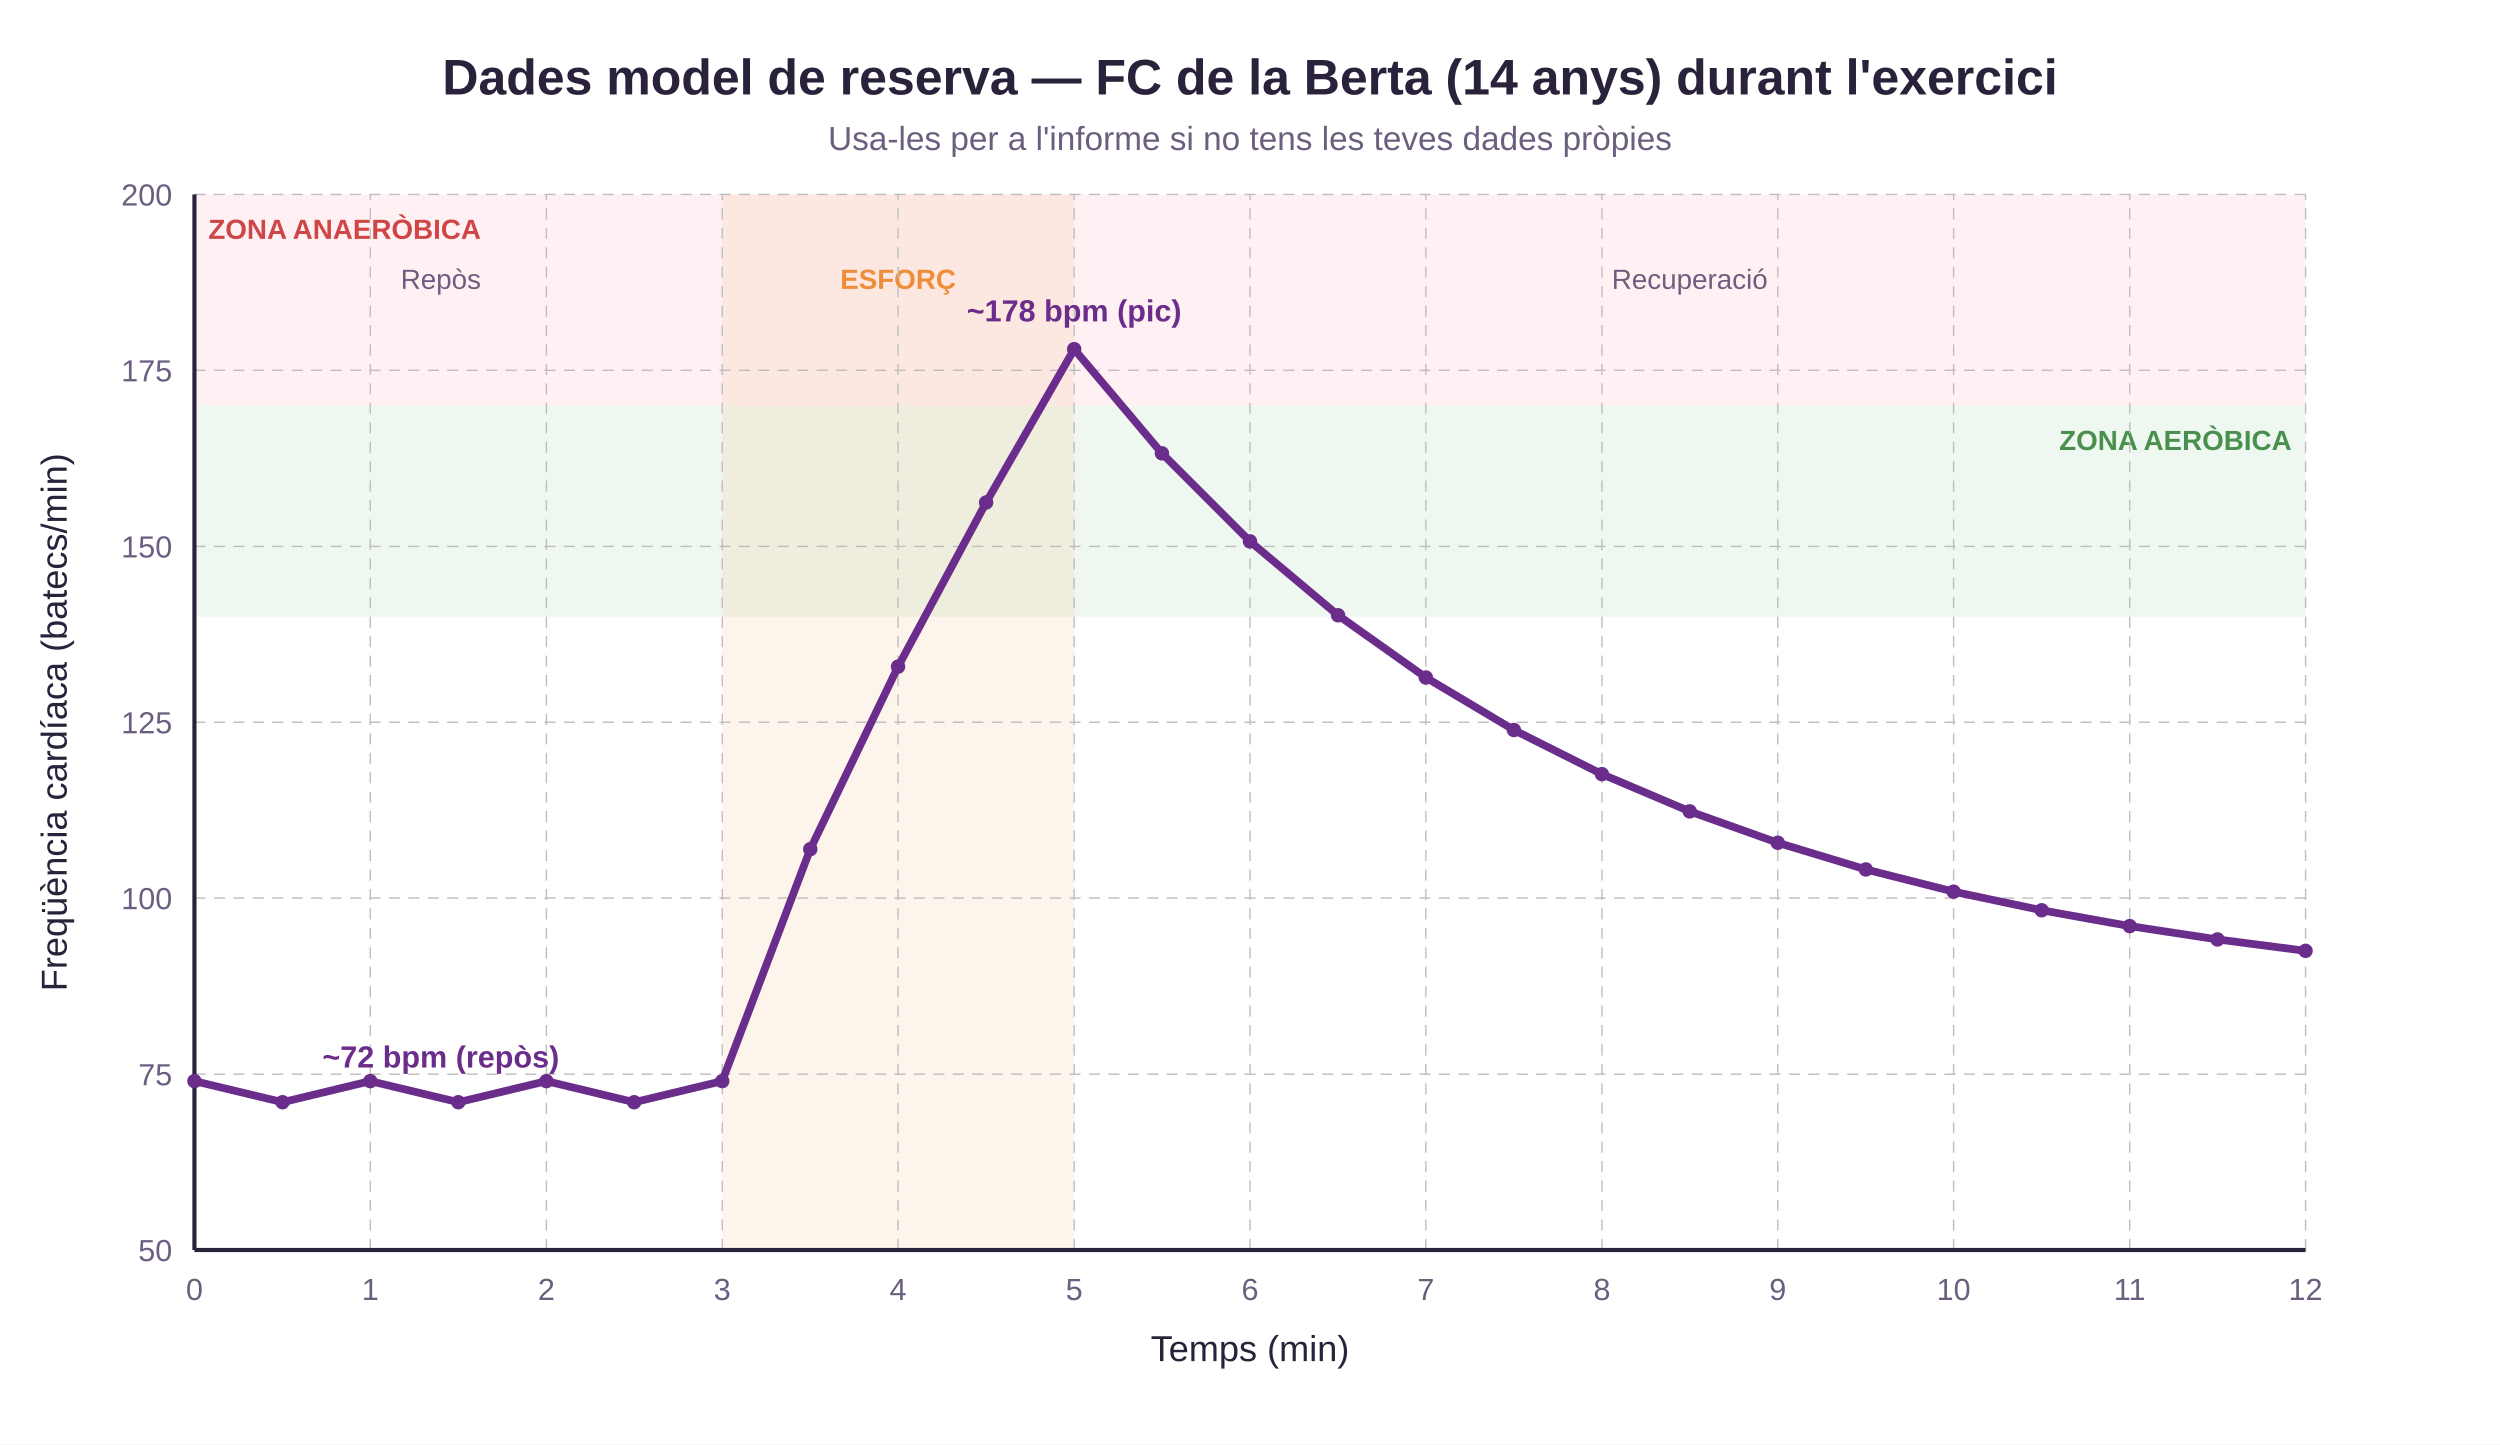
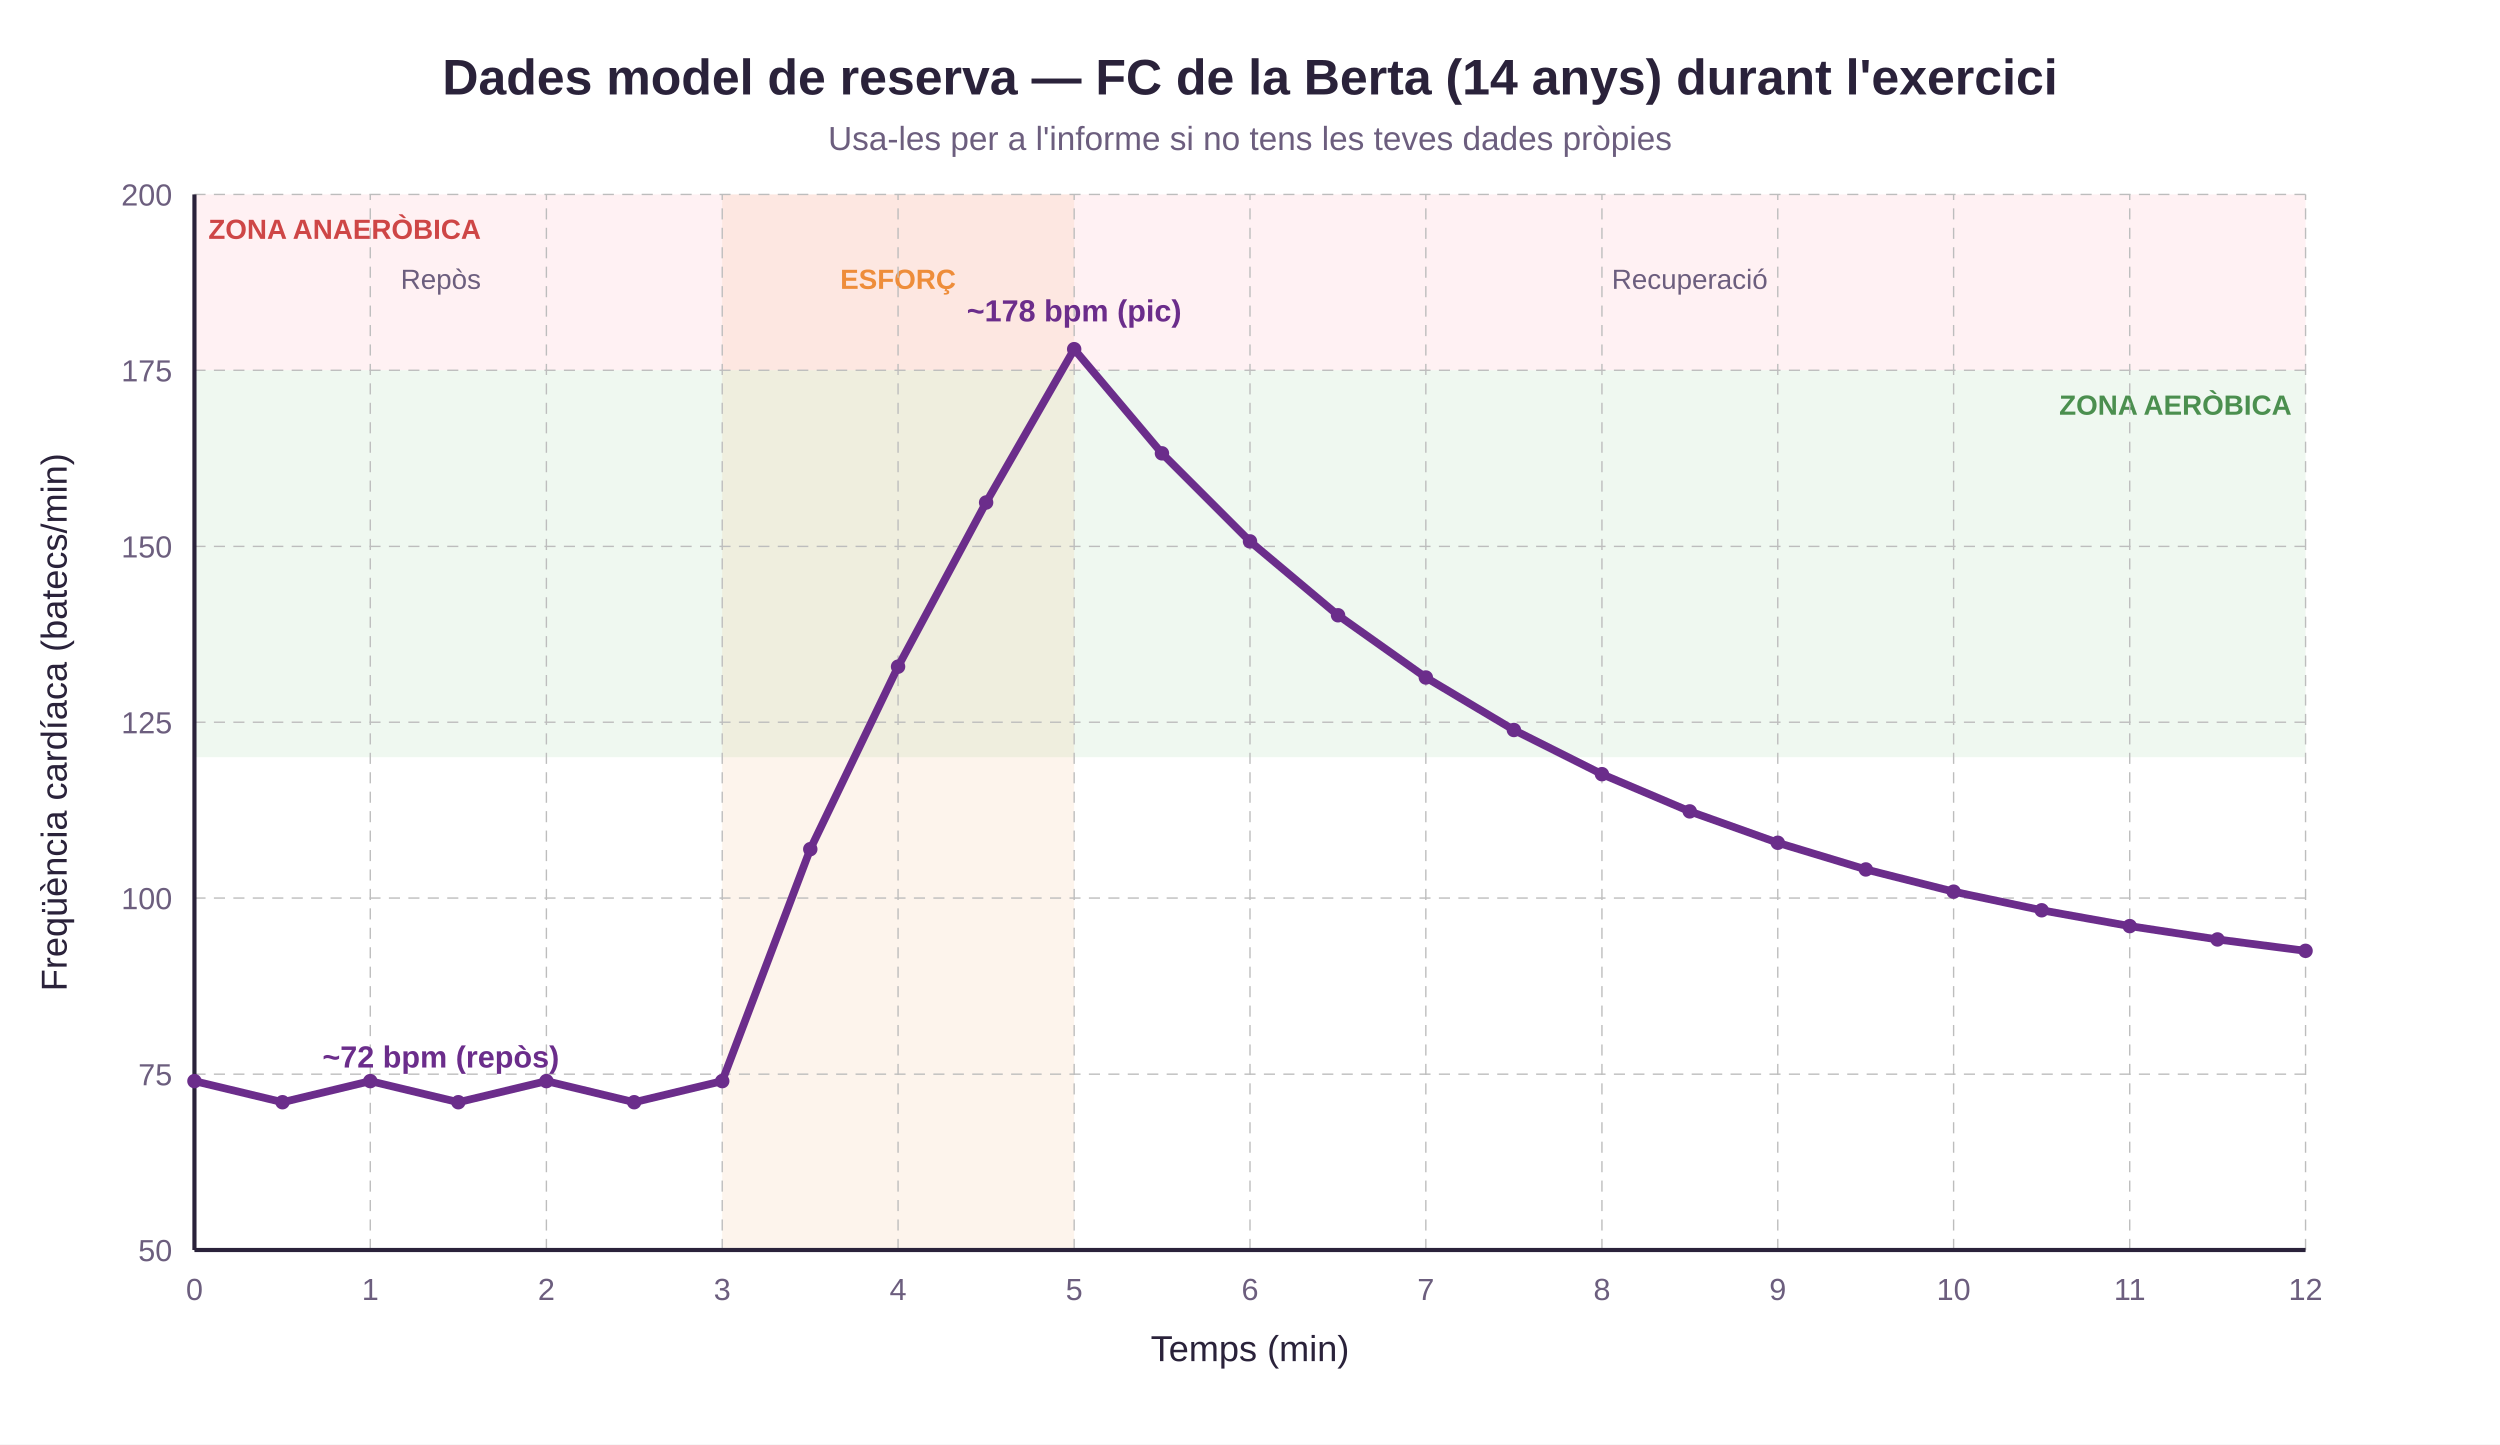
<svg xmlns="http://www.w3.org/2000/svg" viewBox="0 0 900 520" width="900" height="520" font-family="Arial,Helvetica,sans-serif">
  <rect width="900" height="520" fill="white" />
  <text x="450.0" y="34" text-anchor="middle" font-size="18" font-weight="bold" fill="#2A223A">Dades model de reserva — FC de la Berta (14 anys) durant l'exercici</text>
  <text x="450.0" y="54" text-anchor="middle" font-size="12" fill="#6C5E7E">Usa-les per a l'informe si no tens les teves dades pròpies</text>
-   <rect x="70.0" y="70.0" width="760.0" height="76.0" fill="#FFEBEE" opacity="0.7" />
+   <rect x="70.0" y="70.0" width="760.0" height="63.3" fill="#FFEBEE" opacity="0.7" />
  <text x="75" y="86.0" font-size="10" fill="#C62828" font-weight="bold" opacity="0.85">ZONA ANAERÒBICA</text>
-   <rect x="70.0" y="146.0" width="760.0" height="76.0" fill="#E8F5E9" opacity="0.7" />
-   <text x="825" y="162.0" text-anchor="end" font-size="10" fill="#2E7D32" font-weight="bold" opacity="0.85">ZONA AERÒBICA</text>
+   <rect x="70.0" y="133.3" width="760.0" height="139.3" fill="#E8F5E9" opacity="0.7" />
+   <text x="825" y="149.3" text-anchor="end" font-size="10" fill="#2E7D32" font-weight="bold" opacity="0.85">ZONA AERÒBICA</text>
  <rect x="260.0" y="70.0" width="126.7" height="380.0" fill="#EE8D3A" opacity="0.10" />
  <text x="323.3" y="104.0" text-anchor="middle" font-size="10" fill="#EE8D3A" font-weight="bold">ESFORÇ</text>
  <text x="158.7" y="104.0" text-anchor="middle" font-size="10" fill="#6C5E7E">Repòs</text>
  <text x="608.3" y="104.0" text-anchor="middle" font-size="10" fill="#6C5E7E">Recuperació</text>
  <line x1="70.0" y1="450.0" x2="830.0" y2="450.0" stroke="#BDBDBD" stroke-width="0.5" stroke-dasharray="4,3" />
  <text x="62" y="454.0" text-anchor="end" font-size="11" fill="#6C5E7E">50</text>
  <line x1="70.0" y1="386.7" x2="830.0" y2="386.7" stroke="#BDBDBD" stroke-width="0.5" stroke-dasharray="4,3" />
  <text x="62" y="390.7" text-anchor="end" font-size="11" fill="#6C5E7E">75</text>
  <line x1="70.0" y1="323.3" x2="830.0" y2="323.3" stroke="#BDBDBD" stroke-width="0.5" stroke-dasharray="4,3" />
  <text x="62" y="327.3" text-anchor="end" font-size="11" fill="#6C5E7E">100</text>
  <line x1="70.0" y1="260.0" x2="830.0" y2="260.0" stroke="#BDBDBD" stroke-width="0.5" stroke-dasharray="4,3" />
  <text x="62" y="264.0" text-anchor="end" font-size="11" fill="#6C5E7E">125</text>
  <line x1="70.0" y1="196.7" x2="830.0" y2="196.7" stroke="#BDBDBD" stroke-width="0.5" stroke-dasharray="4,3" />
  <text x="62" y="200.7" text-anchor="end" font-size="11" fill="#6C5E7E">150</text>
  <line x1="70.0" y1="133.3" x2="830.0" y2="133.3" stroke="#BDBDBD" stroke-width="0.5" stroke-dasharray="4,3" />
  <text x="62" y="137.3" text-anchor="end" font-size="11" fill="#6C5E7E">175</text>
  <line x1="70.0" y1="70.0" x2="830.0" y2="70.0" stroke="#BDBDBD" stroke-width="0.5" stroke-dasharray="4,3" />
  <text x="62" y="74.0" text-anchor="end" font-size="11" fill="#6C5E7E">200</text>
  <line x1="70.0" y1="450.0" x2="70.0" y2="70.0" stroke="#BDBDBD" stroke-width="0.5" stroke-dasharray="4,3" />
  <text x="70.0" y="468" text-anchor="middle" font-size="11" fill="#6C5E7E">0</text>
  <line x1="133.3" y1="450.0" x2="133.3" y2="70.0" stroke="#BDBDBD" stroke-width="0.5" stroke-dasharray="4,3" />
  <text x="133.3" y="468" text-anchor="middle" font-size="11" fill="#6C5E7E">1</text>
  <line x1="196.7" y1="450.0" x2="196.7" y2="70.0" stroke="#BDBDBD" stroke-width="0.5" stroke-dasharray="4,3" />
  <text x="196.7" y="468" text-anchor="middle" font-size="11" fill="#6C5E7E">2</text>
  <line x1="260.0" y1="450.0" x2="260.0" y2="70.0" stroke="#BDBDBD" stroke-width="0.5" stroke-dasharray="4,3" />
  <text x="260.0" y="468" text-anchor="middle" font-size="11" fill="#6C5E7E">3</text>
  <line x1="323.3" y1="450.0" x2="323.3" y2="70.0" stroke="#BDBDBD" stroke-width="0.5" stroke-dasharray="4,3" />
  <text x="323.3" y="468" text-anchor="middle" font-size="11" fill="#6C5E7E">4</text>
  <line x1="386.7" y1="450.0" x2="386.7" y2="70.0" stroke="#BDBDBD" stroke-width="0.5" stroke-dasharray="4,3" />
  <text x="386.7" y="468" text-anchor="middle" font-size="11" fill="#6C5E7E">5</text>
  <line x1="450.0" y1="450.0" x2="450.0" y2="70.0" stroke="#BDBDBD" stroke-width="0.5" stroke-dasharray="4,3" />
  <text x="450.0" y="468" text-anchor="middle" font-size="11" fill="#6C5E7E">6</text>
  <line x1="513.3" y1="450.0" x2="513.3" y2="70.0" stroke="#BDBDBD" stroke-width="0.5" stroke-dasharray="4,3" />
  <text x="513.3" y="468" text-anchor="middle" font-size="11" fill="#6C5E7E">7</text>
  <line x1="576.7" y1="450.0" x2="576.7" y2="70.0" stroke="#BDBDBD" stroke-width="0.5" stroke-dasharray="4,3" />
  <text x="576.7" y="468" text-anchor="middle" font-size="11" fill="#6C5E7E">8</text>
  <line x1="640.0" y1="450.0" x2="640.0" y2="70.0" stroke="#BDBDBD" stroke-width="0.5" stroke-dasharray="4,3" />
  <text x="640.0" y="468" text-anchor="middle" font-size="11" fill="#6C5E7E">9</text>
  <line x1="703.3" y1="450.0" x2="703.3" y2="70.0" stroke="#BDBDBD" stroke-width="0.5" stroke-dasharray="4,3" />
  <text x="703.3" y="468" text-anchor="middle" font-size="11" fill="#6C5E7E">10</text>
  <line x1="766.7" y1="450.0" x2="766.7" y2="70.0" stroke="#BDBDBD" stroke-width="0.5" stroke-dasharray="4,3" />
  <text x="766.7" y="468" text-anchor="middle" font-size="11" fill="#6C5E7E">11</text>
  <line x1="830.0" y1="450.0" x2="830.0" y2="70.0" stroke="#BDBDBD" stroke-width="0.5" stroke-dasharray="4,3" />
  <text x="830.0" y="468" text-anchor="middle" font-size="11" fill="#6C5E7E">12</text>
  <line x1="70.0" y1="450.0" x2="830.0" y2="450.0" stroke="#2A223A" stroke-width="1.5" />
  <line x1="70.0" y1="450.0" x2="70.0" y2="70.0" stroke="#2A223A" stroke-width="1.5" />
  <text x="450" y="490" text-anchor="middle" font-size="13" fill="#2A223A">Temps (min)</text>
  <text x="24" y="260" text-anchor="middle" font-size="13" fill="#2A223A" transform="rotate(-90 24 260)">Freqüència cardíaca (batecs/min)</text>
  <polyline points="70.0,389.2 101.7,396.8 133.3,389.2 165.0,396.8 196.7,389.2 228.3,396.8 260.0,389.2 291.7,305.7 323.3,240.0 355.0,180.9 386.7,125.7 418.3,163.2 450.0,194.9 481.7,221.5 513.3,243.9 545.0,262.8 576.7,278.7 608.3,292.1 640.0,303.4 671.7,313.0 703.3,321.0 735.0,327.7 766.7,333.4 798.3,338.2 830.0,342.3" fill="none" stroke="#6B2D8B" stroke-width="2.8" stroke-linejoin="round" stroke-linecap="round" />
  <circle cx="70.0" cy="389.2" r="2.6" fill="#6B2D8B" />
  <circle cx="101.7" cy="396.8" r="2.6" fill="#6B2D8B" />
  <circle cx="133.3" cy="389.2" r="2.6" fill="#6B2D8B" />
  <circle cx="165.0" cy="396.8" r="2.6" fill="#6B2D8B" />
  <circle cx="196.7" cy="389.2" r="2.6" fill="#6B2D8B" />
  <circle cx="228.3" cy="396.8" r="2.6" fill="#6B2D8B" />
  <circle cx="260.0" cy="389.2" r="2.6" fill="#6B2D8B" />
  <circle cx="291.7" cy="305.7" r="2.6" fill="#6B2D8B" />
  <circle cx="323.3" cy="240.0" r="2.6" fill="#6B2D8B" />
  <circle cx="355.0" cy="180.9" r="2.6" fill="#6B2D8B" />
  <circle cx="386.7" cy="125.7" r="2.6" fill="#6B2D8B" />
  <circle cx="418.3" cy="163.2" r="2.6" fill="#6B2D8B" />
  <circle cx="450.0" cy="194.9" r="2.6" fill="#6B2D8B" />
  <circle cx="481.7" cy="221.5" r="2.6" fill="#6B2D8B" />
  <circle cx="513.3" cy="243.9" r="2.6" fill="#6B2D8B" />
  <circle cx="545.0" cy="262.8" r="2.6" fill="#6B2D8B" />
  <circle cx="576.7" cy="278.7" r="2.6" fill="#6B2D8B" />
  <circle cx="608.3" cy="292.1" r="2.6" fill="#6B2D8B" />
  <circle cx="640.0" cy="303.4" r="2.6" fill="#6B2D8B" />
  <circle cx="671.7" cy="313.0" r="2.6" fill="#6B2D8B" />
  <circle cx="703.3" cy="321.0" r="2.6" fill="#6B2D8B" />
  <circle cx="735.0" cy="327.7" r="2.6" fill="#6B2D8B" />
  <circle cx="766.7" cy="333.4" r="2.6" fill="#6B2D8B" />
  <circle cx="798.3" cy="338.2" r="2.6" fill="#6B2D8B" />
  <circle cx="830.0" cy="342.3" r="2.6" fill="#6B2D8B" />
  <text x="158.7" y="384.3" text-anchor="middle" font-size="11" font-weight="bold" fill="#6B2D8B">~72 bpm (repòs)</text>
  <text x="386.7" y="115.7" text-anchor="middle" font-size="11" font-weight="bold" fill="#6B2D8B">~178 bpm (pic)</text>
</svg>
